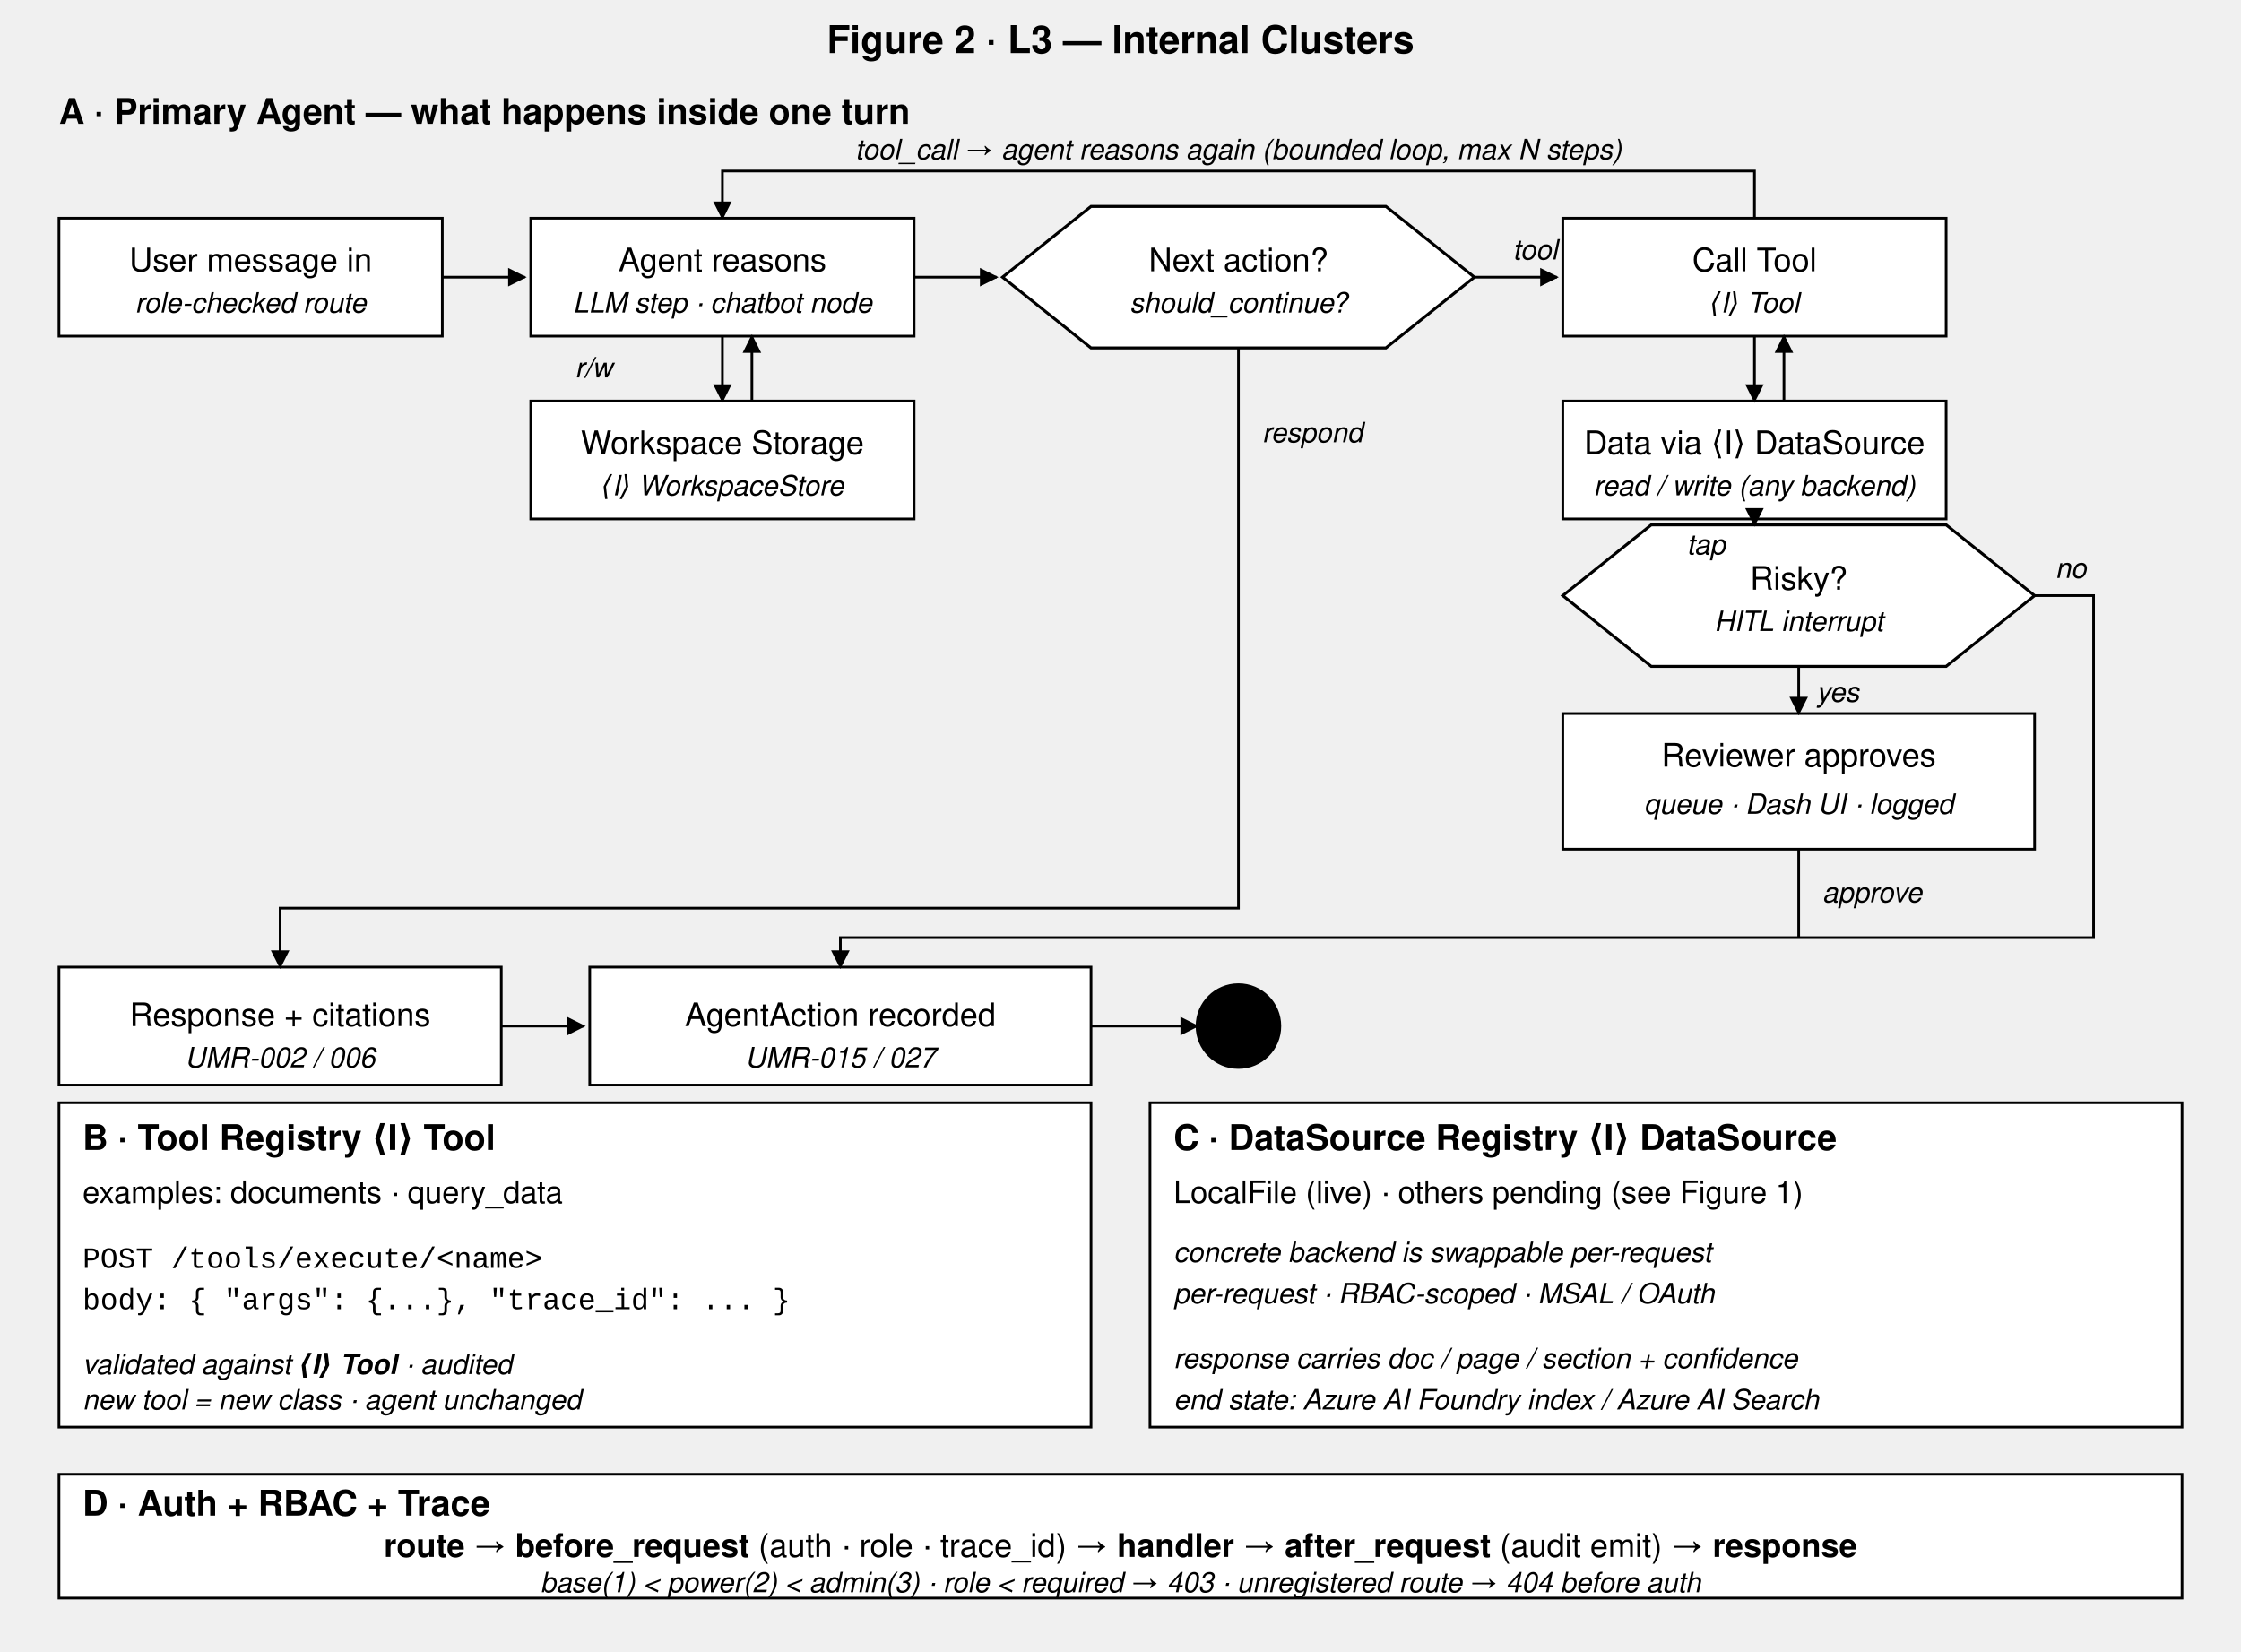
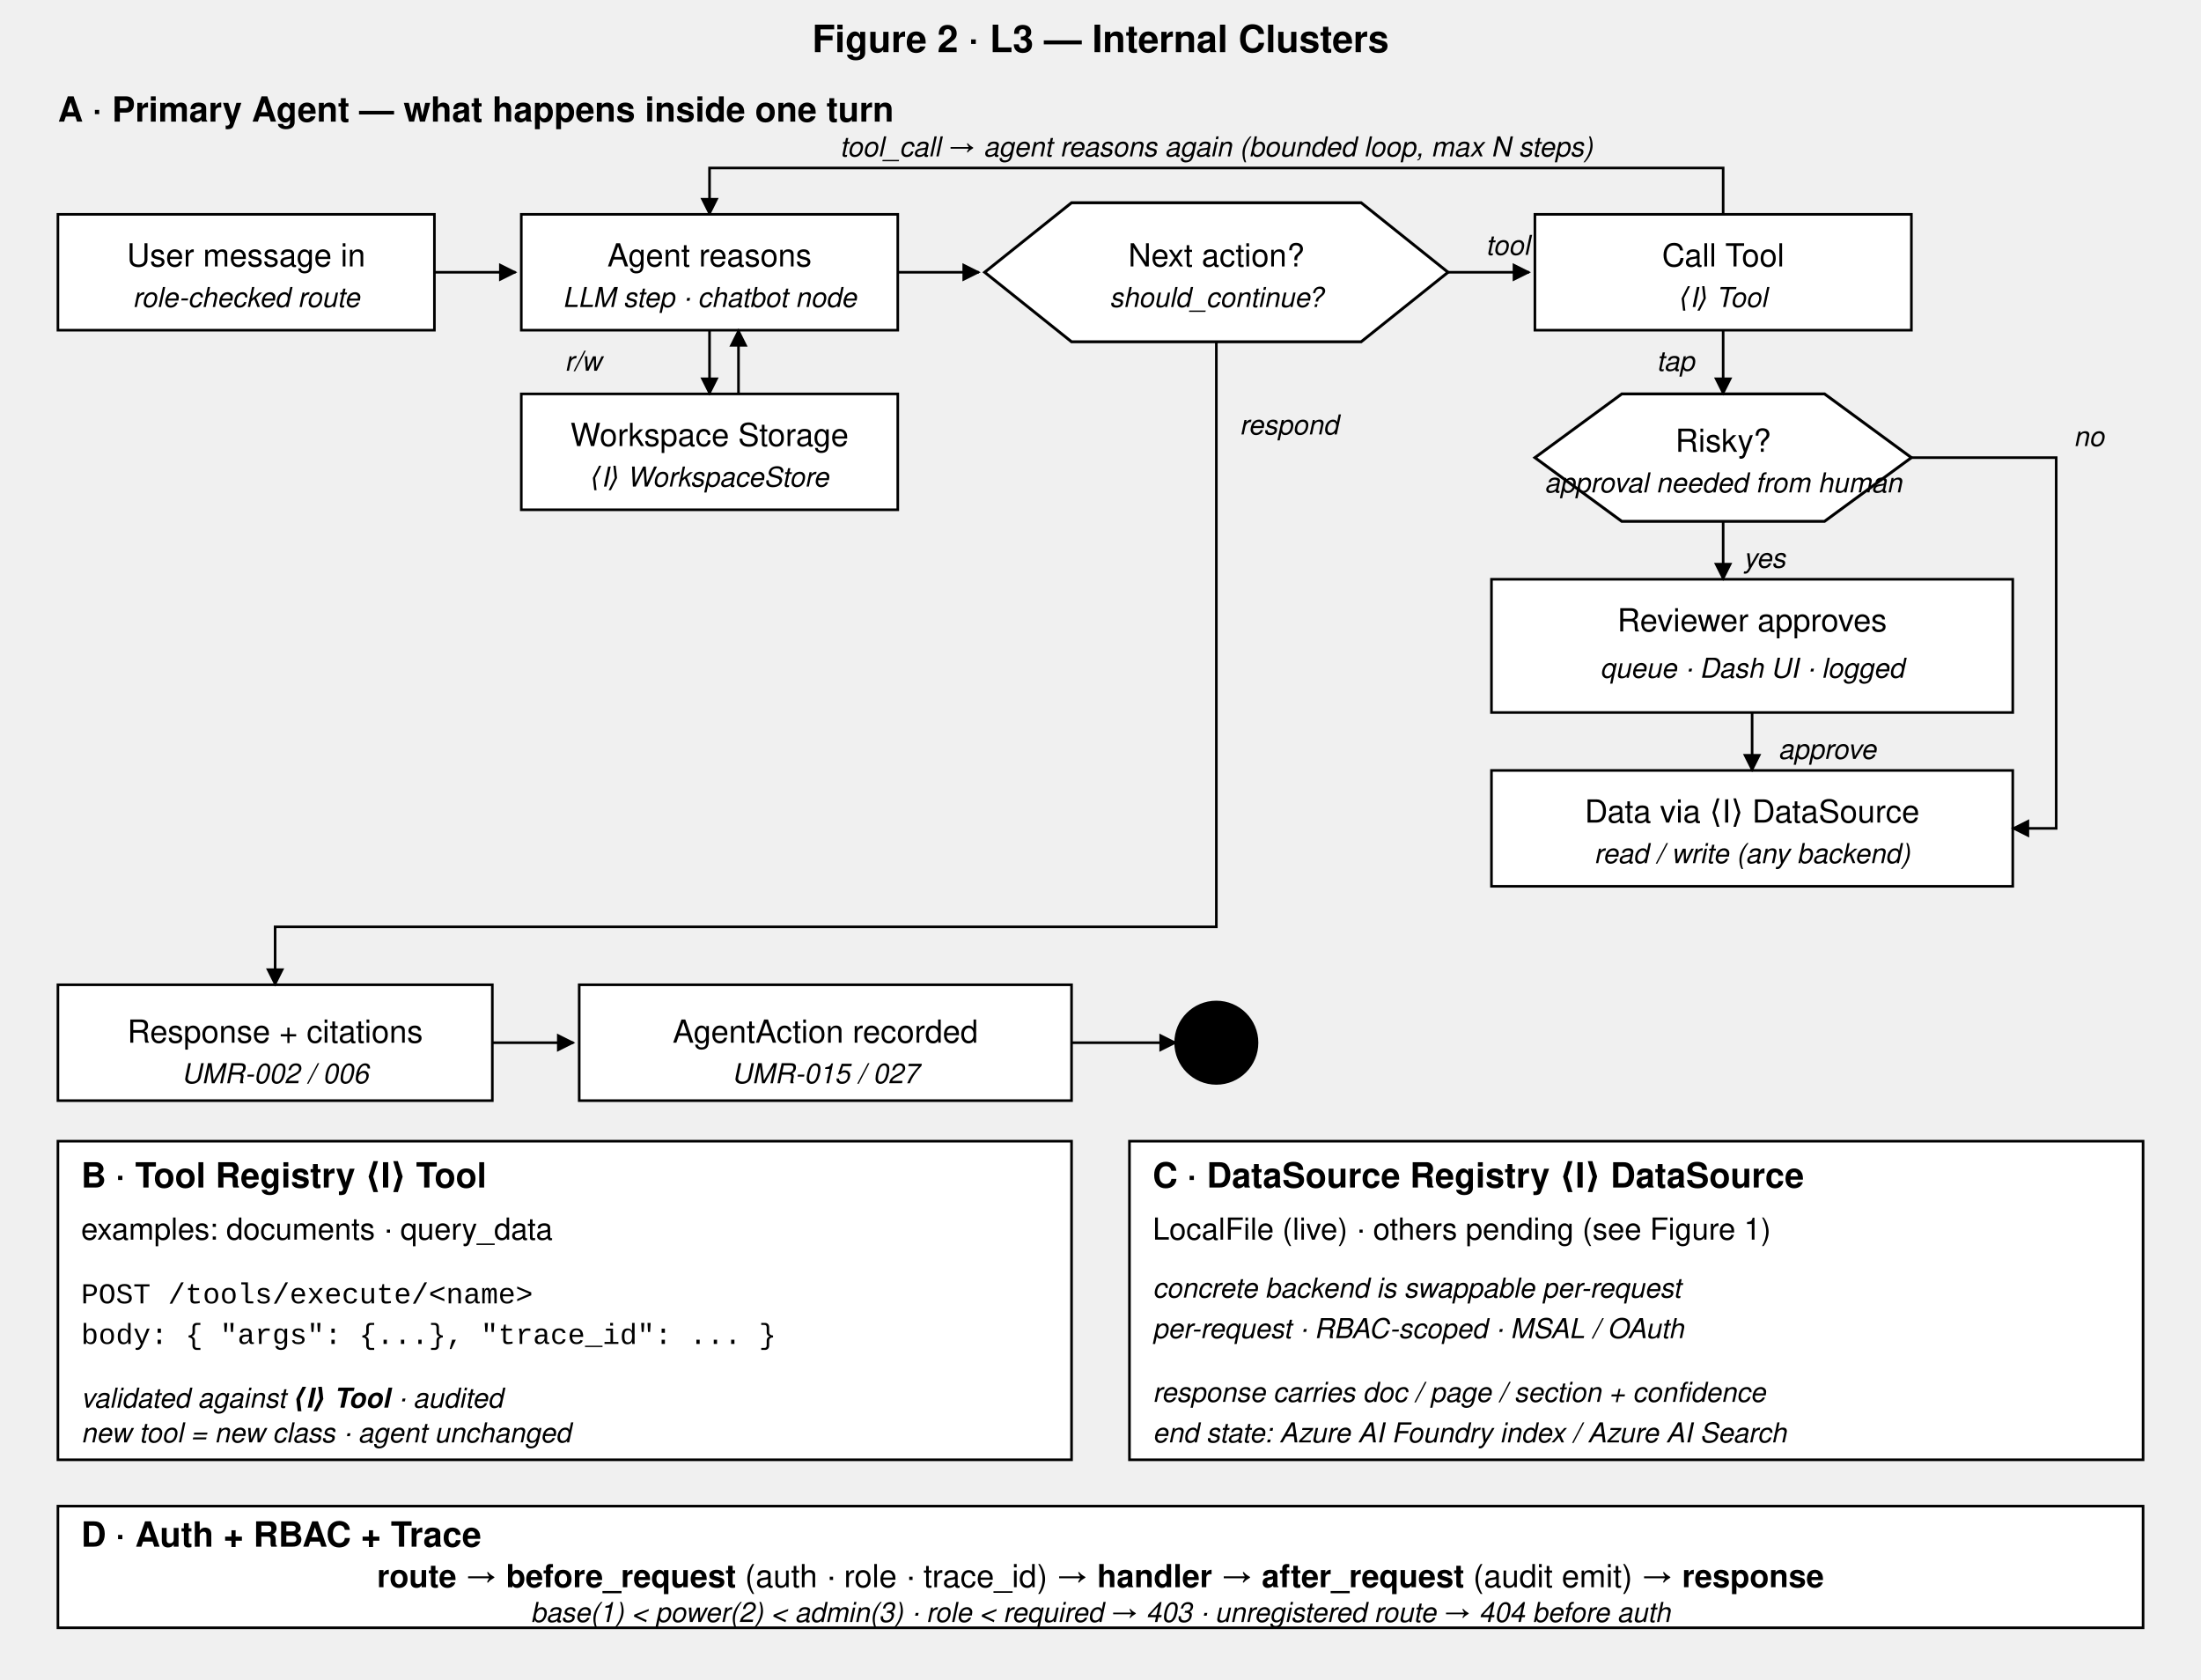
- <svg xmlns="http://www.w3.org/2000/svg" viewBox="0 0 760 560" font-family="-apple-system, BlinkMacSystemFont, 'SF Pro Text', 'Helvetica Neue', Helvetica, Arial, sans-serif">
+ <svg xmlns="http://www.w3.org/2000/svg" viewBox="0 0 760 580" font-family="-apple-system, BlinkMacSystemFont, 'SF Pro Text', 'Helvetica Neue', Helvetica, Arial, sans-serif">
  <defs>
    <marker id="arrL3" viewBox="0 0 10 10" refX="9" refY="5" markerWidth="7" markerHeight="7" orient="auto-start-reverse">
      <path d="M 0 0 L 10 5 L 0 10 z" fill="#000" />
-     </marker>
-     <marker id="arrL3s" viewBox="0 0 10 10" refX="1" refY="5" markerWidth="7" markerHeight="7" orient="auto">
-       <path d="M 10 0 L 0 5 L 10 10 z" fill="#000" />
    </marker>
    <style>
      .box { fill: #fff; stroke: #000; stroke-width: 0.9; }
      .gate { fill: #fff; stroke: #000; stroke-width: 1; }
      .term { fill: #000; stroke: #000; stroke-width: 1; }
      .lbl-c { font-size: 11px; fill: #000; text-anchor: middle; }
      .lbl   { font-size: 10.5px; fill: #000; }
      .lbl-b { font-size: 10.5px; fill: #000; font-style: italic; text-decoration: underline; }
      .lbl-i-c { font-size: 9.5px; fill: #000; font-style: italic; text-anchor: middle; }
      .lbl-i   { font-size: 9.5px; fill: #000; font-style: italic; }
      .h  { font-size: 12px; font-weight: 700; fill: #000; }
      .edge { stroke: #000; stroke-width: 0.9; fill: none; }
      .title { font-size: 13px; font-weight: 600; fill: #000; text-anchor: middle; }
      .mono { font-family: "SF Mono", Menlo, Consolas, "Courier New", monospace; font-size: 10px; fill: #000; }
      .flow { font-size: 11px; fill: #000; text-anchor: middle; }
      .flow-k { font-size: 11px; font-weight: 700; fill: #000; }
      .proto { font-weight: 700; }
    </style>
  </defs>
  <text x="380" y="18" class="title">Figure 2 · L3 — Internal Clusters</text>
  <text x="20" y="42" class="h">A · Primary Agent — what happens inside one turn</text>
  <g transform="translate(0,50)">
    <path d="M 595 24 L 595 8 L 245 8 L 245 24" class="edge" marker-end="url(#arrL3)" />
    <text x="420" y="4" class="lbl-i-c">tool_call → agent reasons again   (bounded loop, max N steps)</text>
    <rect x="20" y="24" width="130" height="40" class="box" />
    <text x="85" y="42" class="lbl-c">User message in</text>
    <text x="85" y="56" class="lbl-i-c">role-checked route</text>
    <rect x="180" y="24" width="130" height="40" class="box" />
    <text x="245" y="42" class="lbl-c">Agent reasons</text>
    <text x="245" y="56" class="lbl-i-c">LLM step · chatbot node</text>
    <polygon points="340,44 370,20 470,20 500,44 470,68 370,68" class="gate" />
    <text x="420" y="42" class="lbl-c">Next action?</text>
    <text x="420" y="56" class="lbl-i-c">should_continue?</text>
    <rect x="530" y="24" width="130" height="40" class="box" />
    <text x="595" y="42" class="lbl-c">Call Tool</text>
    <text x="595" y="56" class="lbl-i-c">⟨I⟩ Tool</text>
    <line x1="150" y1="44" x2="178" y2="44" class="edge" marker-end="url(#arrL3)" />
    <line x1="310" y1="44" x2="338" y2="44" class="edge" marker-end="url(#arrL3)" />
    <line x1="500" y1="44" x2="528" y2="44" class="edge" marker-end="url(#arrL3)" />
    <text x="513" y="38" class="lbl-i">tool</text>
-     <rect x="530" y="86" width="130" height="40" class="box" />
-     <text x="595" y="104" class="lbl-c">Data via ⟨I⟩ DataSource</text>
-     <text x="595" y="118" class="lbl-i-c">read / write (any backend)</text>
-     <path d="M 595 64 L 595 86" class="edge" marker-end="url(#arrL3)" />
-     <path d="M 605 86 L 605 64" class="edge" marker-end="url(#arrL3)" />
    <rect x="180" y="86" width="130" height="40" class="box" />
    <text x="245" y="104" class="lbl-c">Workspace Storage</text>
    <text x="245" y="118" class="lbl-i-c">⟨I⟩ WorkspaceStore</text>
    <path d="M 245 64 L 245 86" class="edge" marker-end="url(#arrL3)" />
    <path d="M 255 86 L 255 64" class="edge" marker-end="url(#arrL3)" />
    <text x="195" y="78" class="lbl-i">r/w</text>
-     <polygon points="530,152 560,128 660,128 690,152 660,176 560,176" class="gate" />
-     <text x="610" y="150" class="lbl-c">Risky?</text>
-     <text x="610" y="164" class="lbl-i-c">HITL interrupt</text>
-     <rect x="530" y="192" width="160" height="46" class="box" />
-     <text x="610" y="210" class="lbl-c">Reviewer approves</text>
-     <text x="610" y="226" class="lbl-i-c">queue · Dash UI · logged</text>
-     <path d="M 595 126 L 595 128" class="edge" marker-end="url(#arrL3)" />
-     <text x="572" y="138" class="lbl-i">tap</text>
-     <path d="M 610 176 L 610 192" class="edge" marker-end="url(#arrL3)" />
-     <text x="616" y="188" class="lbl-i">yes</text>
-     <rect x="20" y="278" width="150" height="40" class="box" />
-     <text x="95" y="298" class="lbl-c">Response + citations</text>
-     <text x="95" y="312" class="lbl-i-c">UMR-002 / 006</text>
-     <rect x="200" y="278" width="170" height="40" class="box" />
-     <text x="285" y="298" class="lbl-c">AgentAction recorded</text>
-     <text x="285" y="312" class="lbl-i-c">UMR-015 / 027</text>
-     <circle cx="420" cy="298" r="14" class="term" />
-     <text x="420" y="302" class="lbl-c" fill="#fff">END</text>
-     <line x1="170" y1="298" x2="198" y2="298" class="edge" marker-end="url(#arrL3)" />
-     <line x1="370" y1="298" x2="406" y2="298" class="edge" marker-end="url(#arrL3)" />
-     <path d="M 420 68 L 420 258 L 95 258 L 95 278" class="edge" marker-end="url(#arrL3)" />
+     <polygon points="530,108 560,86 630,86 660,108 630,130 560,130" class="gate" />
+     <text x="595" y="106" class="lbl-c">Risky?</text>
+     <text x="595" y="120" class="lbl-i-c">approval needed from human</text>
+     <rect x="515" y="150" width="180" height="46" class="box" />
+     <text x="605" y="168" class="lbl-c">Reviewer approves</text>
+     <text x="605" y="184" class="lbl-i-c">queue · Dash UI · logged</text>
+     <rect x="515" y="216" width="180" height="40" class="box" />
+     <text x="605" y="234" class="lbl-c">Data via ⟨I⟩ DataSource</text>
+     <text x="605" y="248" class="lbl-i-c">read / write (any backend)</text>
+     <path d="M 595 64 L 595 86" class="edge" marker-end="url(#arrL3)" />
+     <text x="572" y="78" class="lbl-i">tap</text>
+     <path d="M 595 130 L 595 150" class="edge" marker-end="url(#arrL3)" />
+     <text x="602" y="146" class="lbl-i">yes</text>
+     <path d="M 660 108 L 710 108 L 710 236 L 695 236" class="edge" marker-end="url(#arrL3)" />
+     <text x="716" y="104" class="lbl-i">no</text>
+     <path d="M 605 196 L 605 216" class="edge" marker-end="url(#arrL3)" />
+     <text x="614" y="212" class="lbl-i">approve</text>
+     <rect x="20" y="290" width="150" height="40" class="box" />
+     <text x="95" y="310" class="lbl-c">Response + citations</text>
+     <text x="95" y="324" class="lbl-i-c">UMR-002 / 006</text>
+     <rect x="200" y="290" width="170" height="40" class="box" />
+     <text x="285" y="310" class="lbl-c">AgentAction recorded</text>
+     <text x="285" y="324" class="lbl-i-c">UMR-015 / 027</text>
+     <circle cx="420" cy="310" r="14" class="term" />
+     <text x="420" y="314" class="lbl-c" fill="#fff">END</text>
+     <line x1="170" y1="310" x2="198" y2="310" class="edge" marker-end="url(#arrL3)" />
+     <line x1="370" y1="310" x2="406" y2="310" class="edge" marker-end="url(#arrL3)" />
+     <path d="M 420 68 L 420 270 L 95 270 L 95 290" class="edge" marker-end="url(#arrL3)" />
    <text x="428" y="100" class="lbl-i">respond</text>
-     <path d="M 690 152 L 710 152 L 710 268 L 285 268 L 285 278" class="edge" marker-end="url(#arrL3)" />
-     <text x="697" y="146" class="lbl-i">no</text>
-     <path d="M 610 238 L 610 268" class="edge" />
-     <text x="618" y="256" class="lbl-i">approve</text>
  </g>
-   <g transform="translate(20,374)">
+   <g transform="translate(20,394)">
    <rect x="0" y="0" width="350" height="110" class="box" />
    <text x="8" y="16" class="h">B · Tool Registry   <tspan class="proto">⟨I⟩ Tool</tspan>
    </text>
    <text x="8" y="34" class="lbl">examples:  documents · query_data</text>
    <text x="8" y="56" class="mono">POST /tools/execute/&lt;name&gt;</text>
    <text x="8" y="70" class="mono">body: { "args": {...}, "trace_id": ... }</text>
    <text x="8" y="92" class="lbl-i">validated against <tspan class="proto">⟨I⟩ Tool</tspan> · audited</text>
    <text x="8" y="104" class="lbl-i">new tool = new class · agent unchanged</text>
  </g>
-   <g transform="translate(390,374)">
+   <g transform="translate(390,394)">
    <rect x="0" y="0" width="350" height="110" class="box" />
    <text x="8" y="16" class="h">C · DataSource Registry   <tspan class="proto">⟨I⟩ DataSource</tspan>
    </text>
    <text x="8" y="34" class="lbl">LocalFile (live) · others pending (see Figure 1)</text>
    <text x="8" y="54" class="lbl-i">concrete backend is swappable per-request</text>
    <text x="8" y="68" class="lbl-i">per-request · RBAC-scoped · MSAL / OAuth</text>
    <text x="8" y="90" class="lbl-i">response carries doc / page / section + confidence</text>
    <text x="8" y="104" class="lbl-i">end state: Azure AI Foundry index / Azure AI Search</text>
  </g>
-   <g transform="translate(20,500)">
+   <g transform="translate(20,520)">
    <rect x="0" y="0" width="720" height="42" class="box" />
    <text x="8" y="14" class="h">D · Auth + RBAC + Trace</text>
    <text x="360" y="28" class="flow">
      <tspan class="flow-k">route</tspan>  →  <tspan class="flow-k">before_request</tspan> (auth · role · trace_id)  →  <tspan class="flow-k">handler</tspan>  →  <tspan class="flow-k">after_request</tspan> (audit emit)  →  <tspan class="flow-k">response</tspan>
    </text>
    <text x="360" y="40" class="lbl-i-c">base(1) &lt; power(2) &lt; admin(3)   ·   role &lt; required → 403   ·   unregistered route → 404 before auth</text>
  </g>
</svg>
